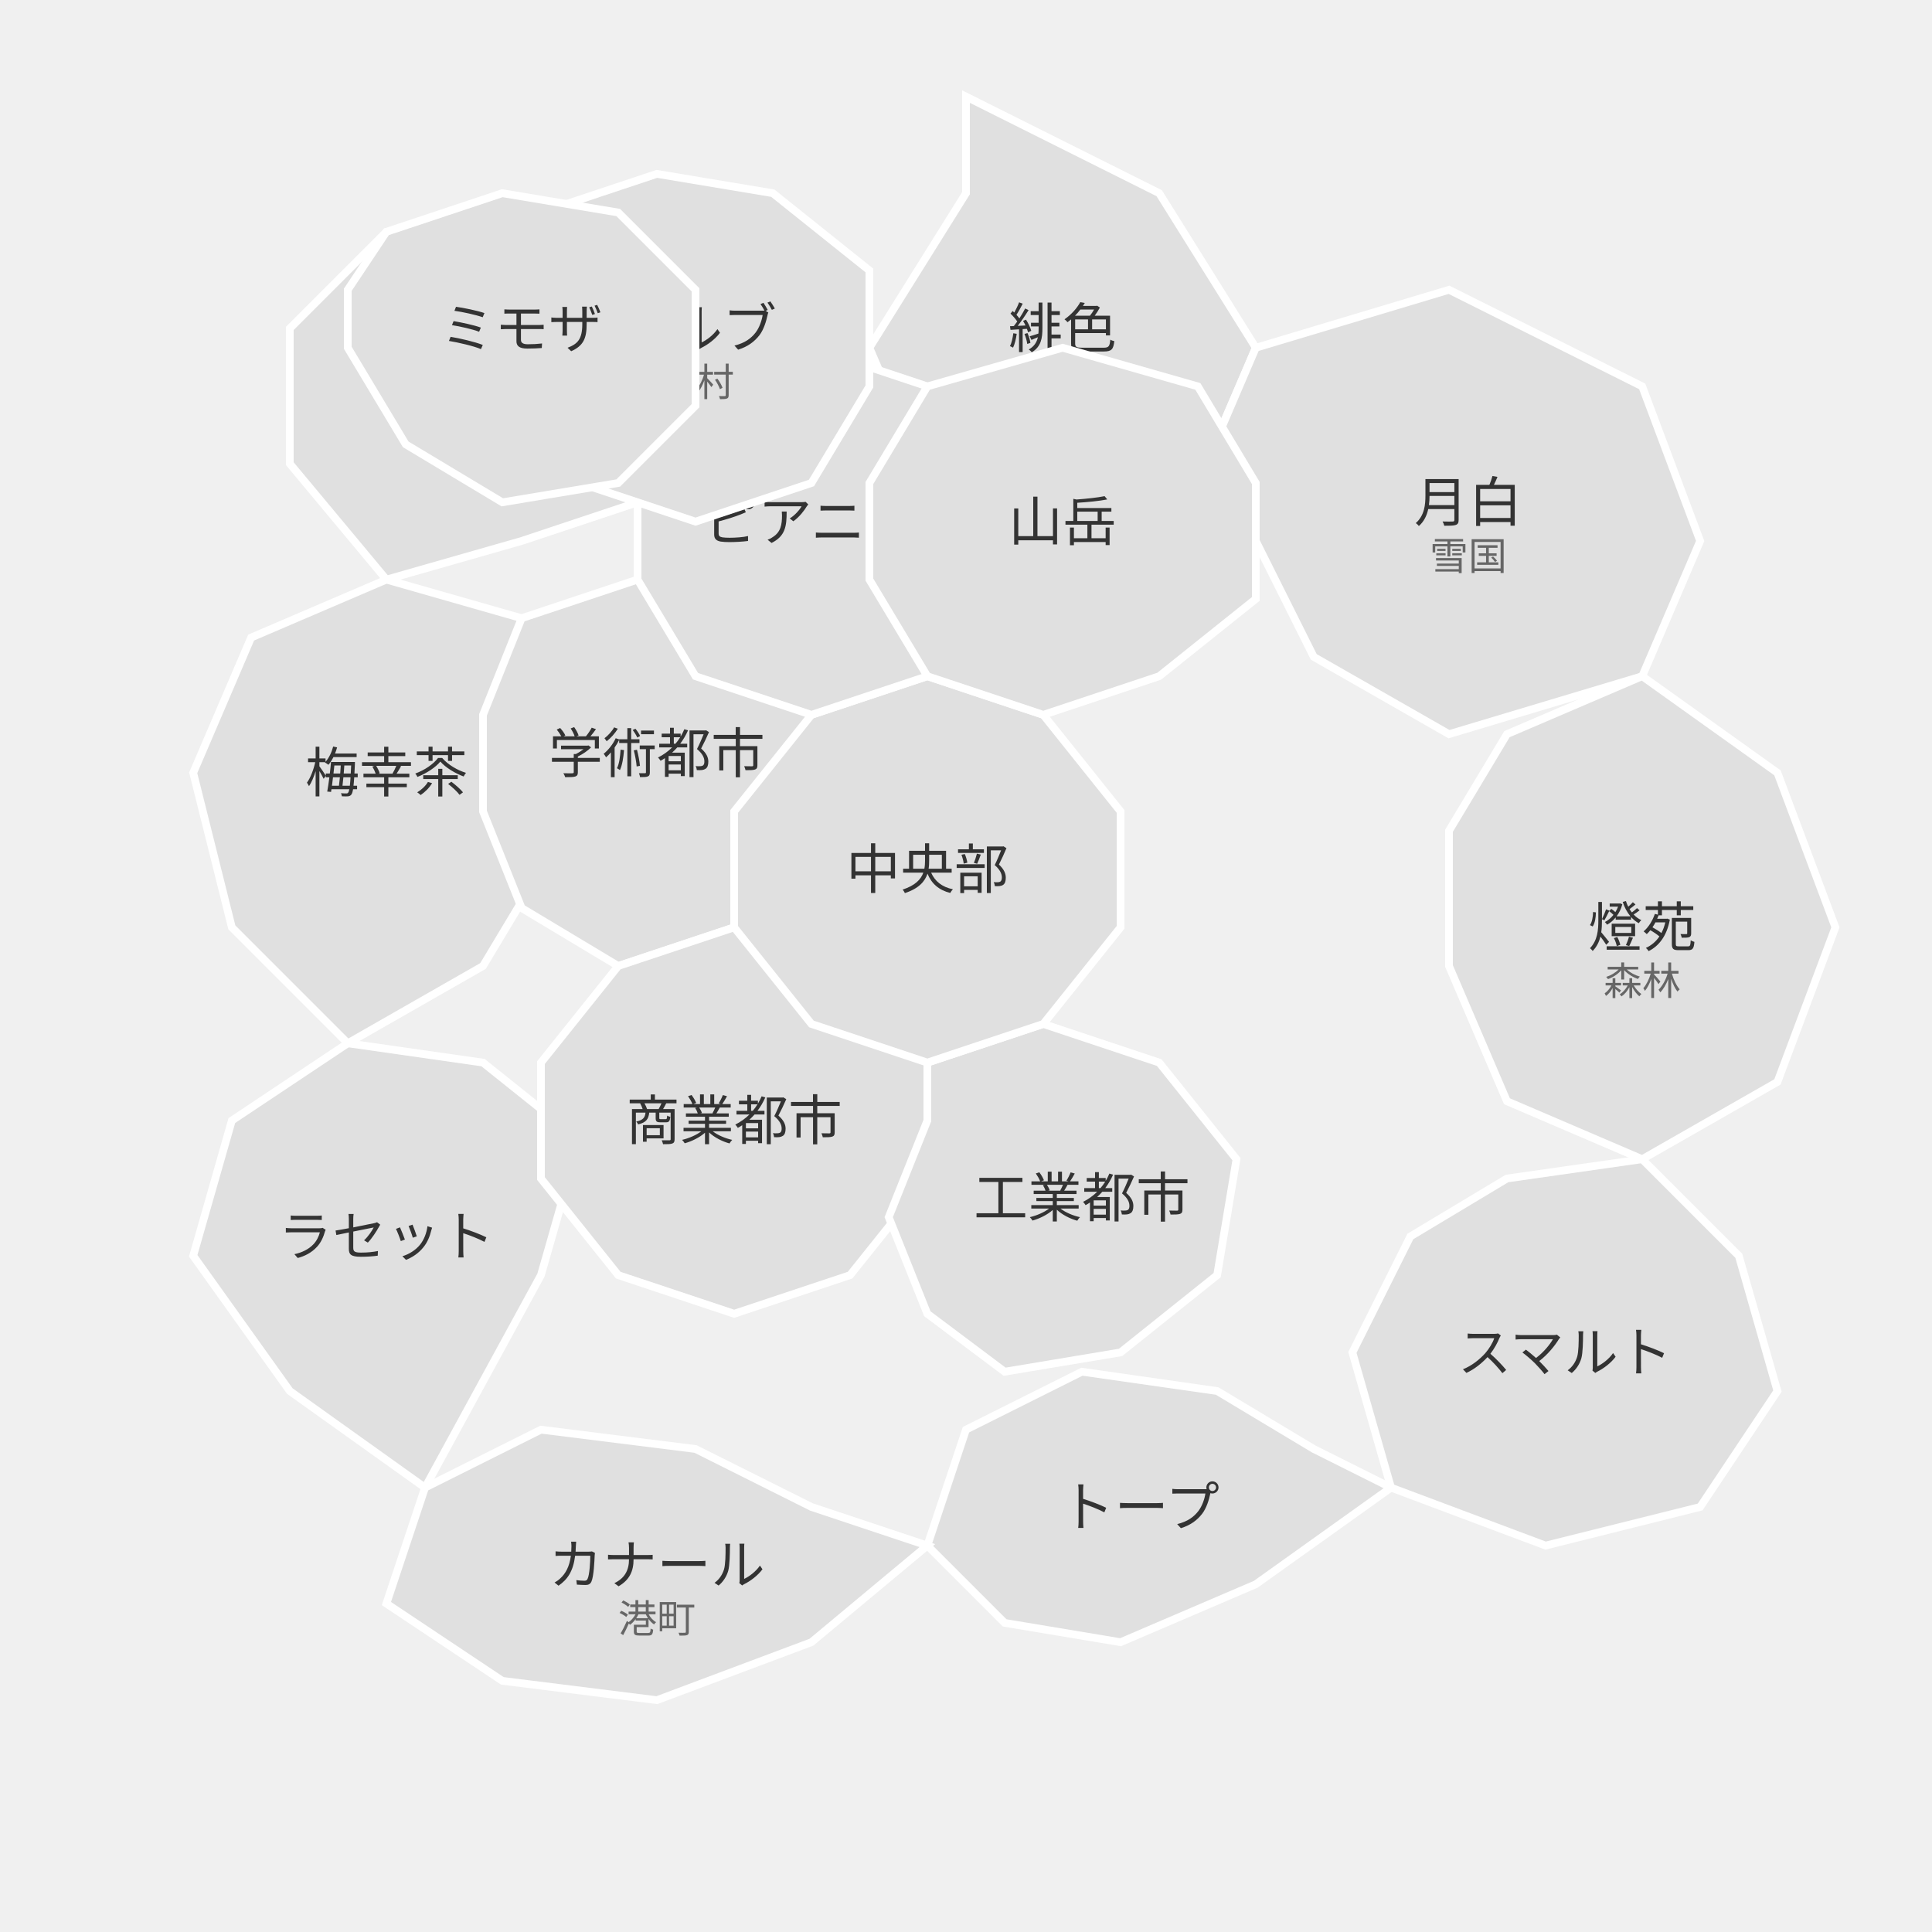
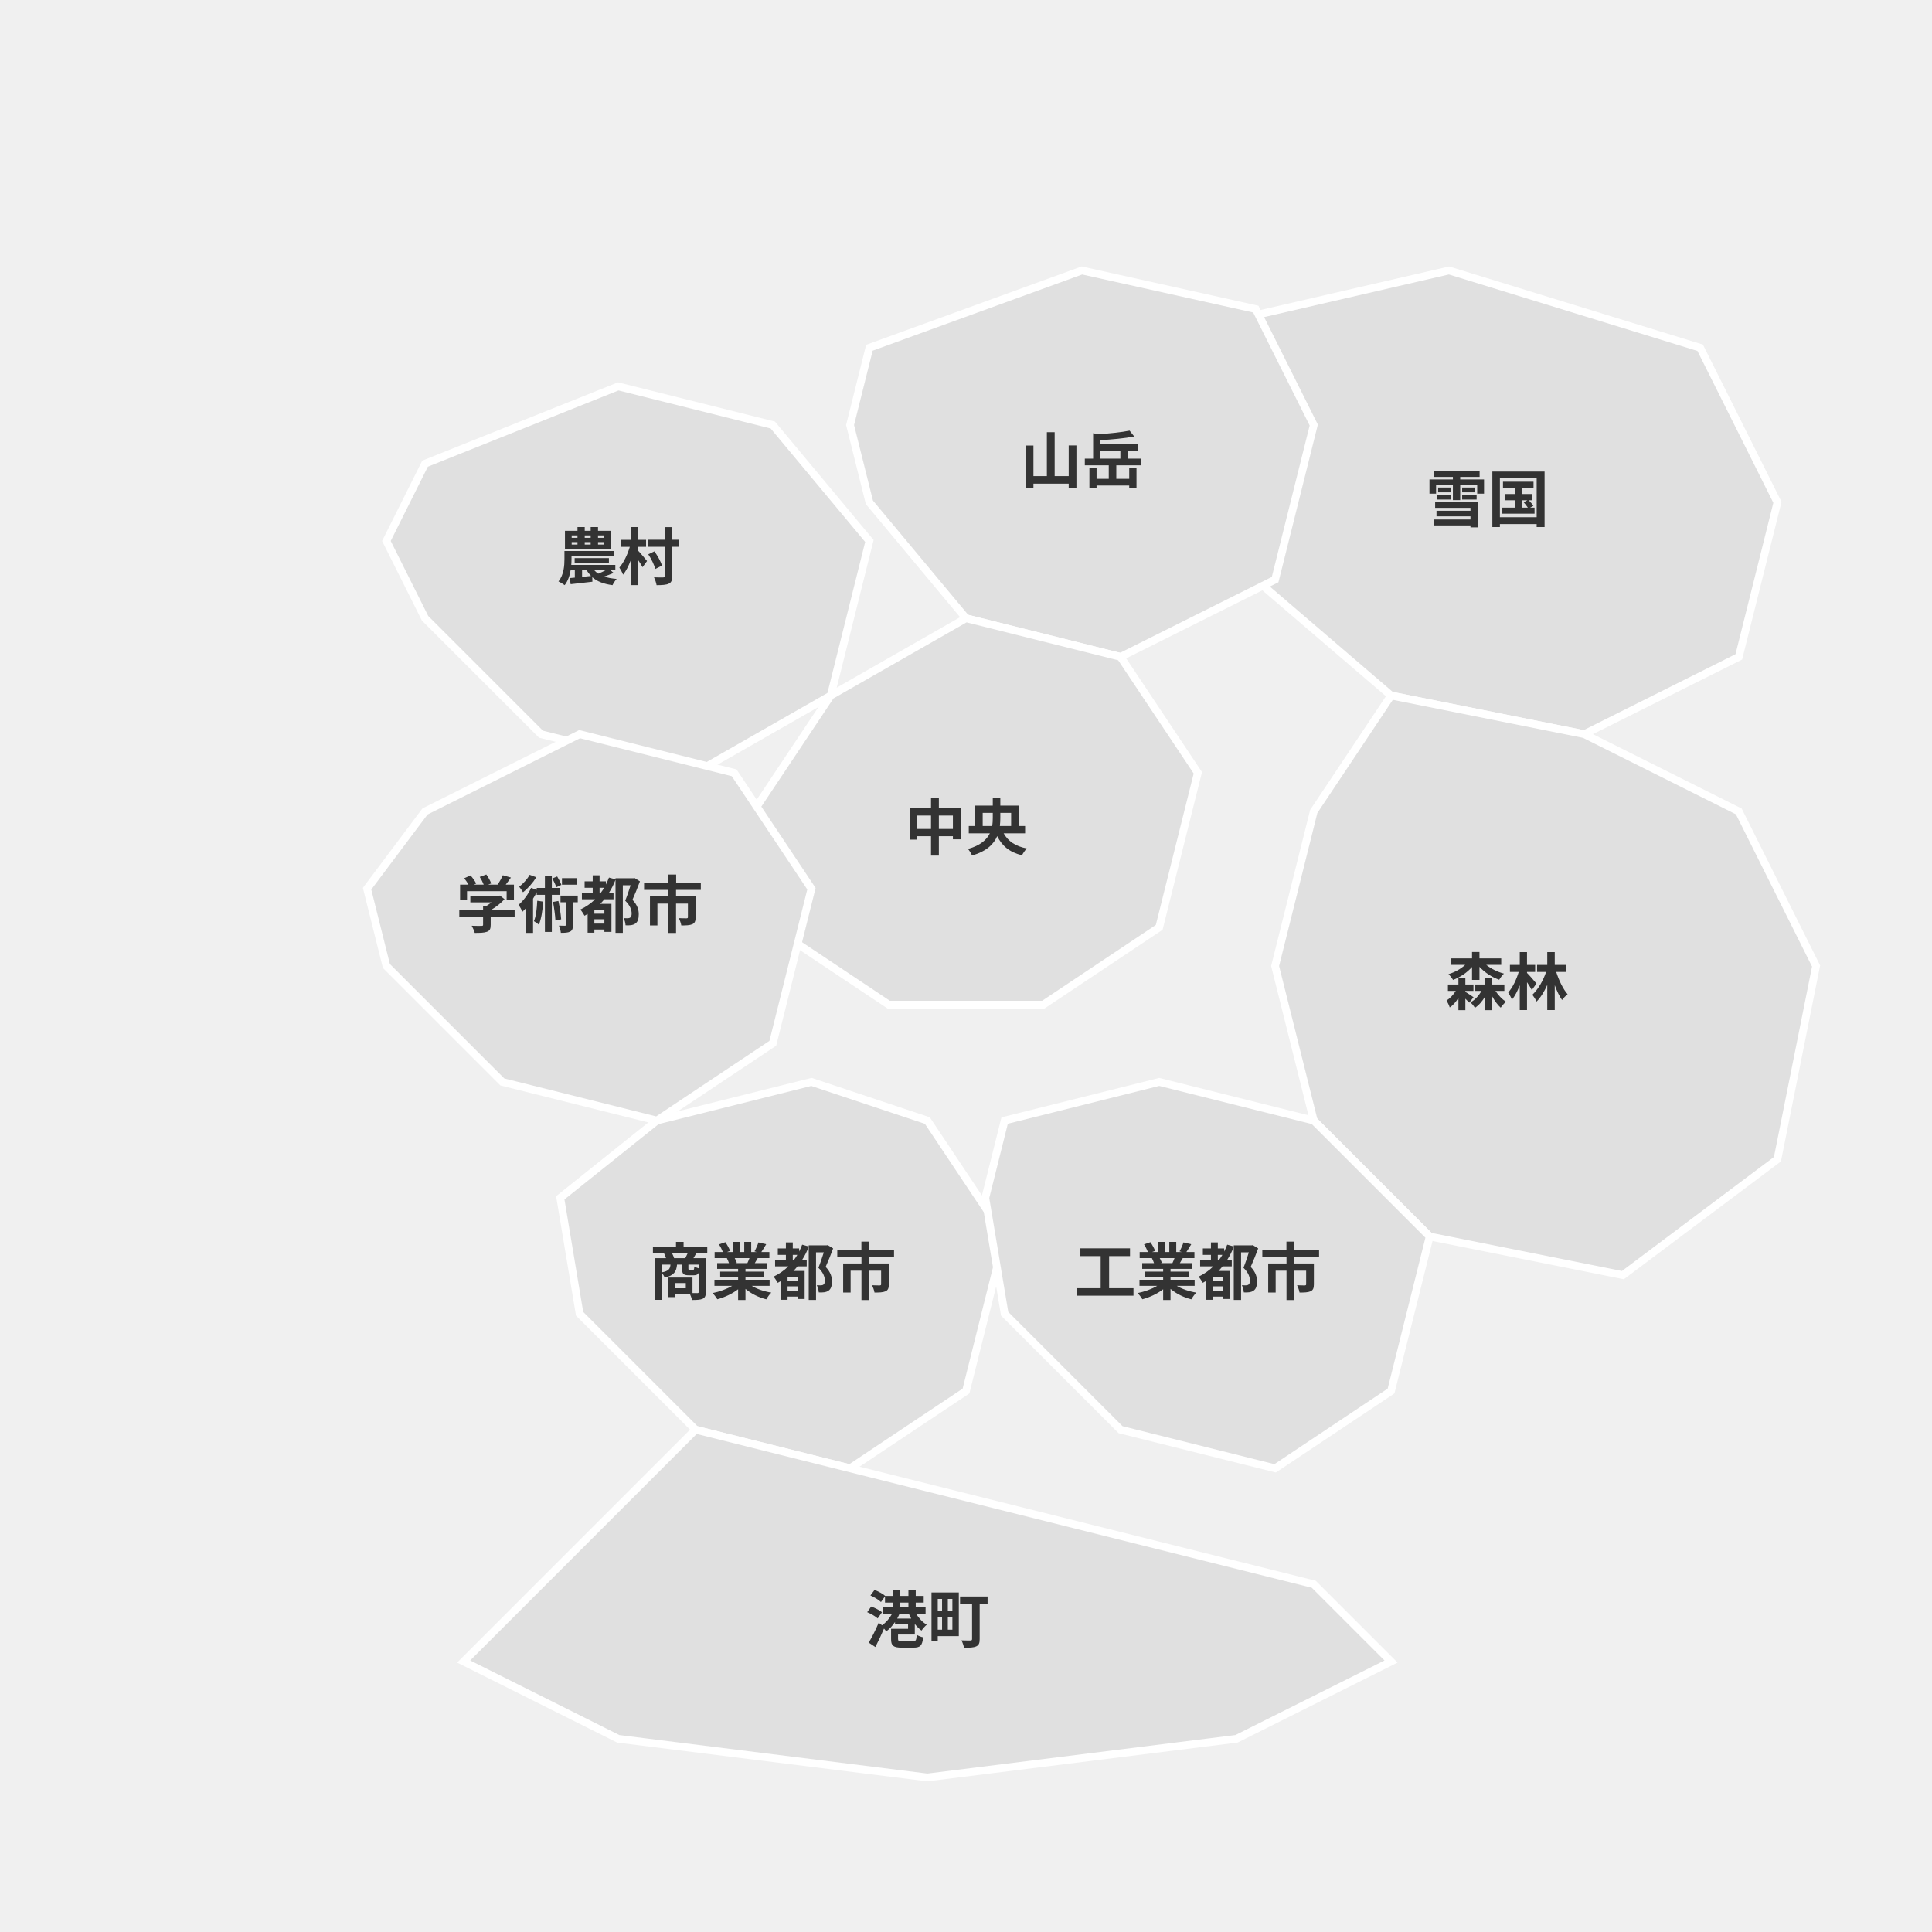
<svg xmlns="http://www.w3.org/2000/svg" viewBox="0 0 1000 1000" id="territoryMapSVG">
  <defs>
    <style>
-       .region {
+       .area-region {
        fill: #e0e0e0;
        stroke: #ffffff;
        stroke-width: 4;
        transition: all 0.3s ease;
        cursor: pointer;
      }
-       .region:hover {
+       .area-region:hover {
        opacity: 0.8;
      }
-       .region.active {
+       .area-region.active {
        stroke-width: 6;
      }
-       .region-label {
+       .area-region.inactive {
+         opacity: 0.4;
+       }
+       .area-label {
        fill: #333333;
        font-family: 'UtukushiMincho', serif;
-         font-size: 28px;
-         text-anchor: middle;
-         pointer-events: none;
-         user-select: none;
-       }
-       .area-label {
-         fill: #666666;
-         font-family: 'UtukushiMincho', serif;
-         font-size: 20px;
+         font-size: 32px;
+         font-weight: bold;
        text-anchor: middle;
        pointer-events: none;
        user-select: none;
      }
    </style>
  </defs>
-   <path id="region-緋色" class="region" data-color="緋色" d="M 500,50 L 600,100 L 650,180 L 620,250 L 550,280 L 480,250 L 450,180 L 500,100 Z" />
-   <text class="region-label" x="550" y="180">緋色</text>
-   <path id="region-月白" class="region" data-color="月白" d="M 650,180 L 750,150 L 850,200 L 880,280 L 850,350 L 750,380 L 680,340 L 650,280 L 620,250 Z" />
-   <text class="region-label" x="760" y="270">月白</text>
-   <text class="area-label" x="760" y="295">雪国</text>
-   <path id="region-燈苑" class="region" data-color="燈苑" d="M 850,350 L 920,400 L 950,480 L 920,560 L 850,600 L 780,570 L 750,500 L 750,430 L 780,380 Z" />
-   <text class="region-label" x="850" y="490">燈苑</text>
-   <text class="area-label" x="850" y="515">森林</text>
-   <path id="region-スマルト" class="region" data-color="スマルト" d="M 850,600 L 900,650 L 920,720 L 880,780 L 800,800 L 720,770 L 700,700 L 730,640 L 780,610 Z" />
-   <text class="region-label" x="810" y="710">スマルト</text>
-   <path id="region-トープ" class="region" data-color="トープ" d="M 720,770 L 650,820 L 580,850 L 520,840 L 480,800 L 500,740 L 560,710 L 630,720 L 680,750 Z" />
-   <text class="region-label" x="590" y="790">トープ</text>
-   <path id="region-カナール" class="region" data-color="カナール" d="M 480,800 L 420,850 L 340,880 L 260,870 L 200,830 L 220,770 L 280,740 L 360,750 L 420,780 Z" />
-   <text class="region-label" x="340" y="820">カナール</text>
-   <text class="area-label" x="340" y="845">港町</text>
-   <path id="region-ラセット" class="region" data-color="ラセット" d="M 220,770 L 150,720 L 100,650 L 120,580 L 180,540 L 250,550 L 300,590 L 280,660 Z" />
-   <text class="region-label" x="200" y="650">ラセット</text>
-   <path id="region-梅幸茶" class="region" data-color="梅幸茶" d="M 180,540 L 120,480 L 100,400 L 130,330 L 200,300 L 270,320 L 300,380 L 280,450 L 250,500 Z" />
-   <text class="region-label" x="200" y="410">梅幸茶</text>
-   <path id="region-カメリア" class="region" data-color="カメリア" d="M 200,300 L 150,240 L 150,170 L 200,120 L 280,110 L 340,140 L 360,200 L 330,260 L 270,280 Z" />
-   <text class="region-label" x="250" y="200">カメリア</text>
-   <path id="region-学術都市" class="region" data-color="学術都市" d="M 270,320 L 330,300 L 380,320 L 420,370 L 420,430 L 380,480 L 320,500 L 270,470 L 250,420 L 250,370 Z" />
-   <text class="region-label" x="340" y="400">学術都市</text>
-   <path id="region-商業都市" class="region" data-color="商業都市" d="M 320,500 L 380,480 L 440,500 L 480,550 L 480,610 L 440,660 L 380,680 L 320,660 L 280,610 L 280,550 Z" />
-   <text class="region-label" x="380" y="590">商業都市</text>
-   <path id="region-工業都市" class="region" data-color="工業都市" d="M 480,550 L 540,530 L 600,550 L 640,600 L 630,660 L 580,700 L 520,710 L 480,680 L 460,630 L 480,580 Z" />
-   <text class="region-label" x="560" y="630">工業都市</text>
-   <path id="region-中央部" class="region" data-color="中央部" d="M 420,370 L 480,350 L 540,370 L 580,420 L 580,480 L 540,530 L 480,550 L 420,530 L 380,480 L 380,420 Z" />
-   <text class="region-label" x="480" y="460">中央部</text>
-   <path id="region-ピアニー" class="region" data-color="ピアニー" d="M 360,200 L 420,180 L 480,200 L 520,250 L 520,310 L 480,350 L 420,370 L 360,350 L 330,300 L 330,250 Z" />
-   <text class="region-label" x="420" y="280">ピアニー</text>
-   <path id="region-山岳" class="region" data-color="山岳" d="M 480,200 L 550,180 L 620,200 L 650,250 L 650,310 L 600,350 L 540,370 L 480,350 L 450,300 L 450,250 Z" />
-   <text class="region-label" x="550" y="280">山岳</text>
-   <path id="region-エルブ" class="region" data-color="エルブ" d="M 280,110 L 340,90 L 400,100 L 450,140 L 450,200 L 420,250 L 360,270 L 300,250 L 270,200 L 270,150 Z" />
-   <text class="region-label" x="360" y="180">エルブ</text>
-   <text class="area-label" x="360" y="205">農村</text>
-   <path id="region-ミモザ" class="region" data-color="ミモザ" d="M 200,120 L 260,100 L 320,110 L 360,150 L 360,210 L 320,250 L 260,260 L 210,230 L 180,180 L 180,150 Z" />
-   <text class="region-label" x="270" y="180">ミモザ</text>
+   <path id="area-雪国" class="area-region" data-area="雪国" d="M 620,170 L 750,140 L 880,180 L 920,260 L 900,340 L 820,380 L 720,360 L 650,300 L 620,220 Z" />
+   <text class="area-label" x="770" y="270">雪国</text>
+   <path id="area-農村" class="area-region" data-area="農村" d="M 220,240 L 320,200 L 400,220 L 450,280 L 430,360 L 360,400 L 280,380 L 220,320 L 200,280 Z" />
+   <text class="area-label" x="320" y="300">農村</text>
+   <path id="area-山岳" class="area-region" data-area="山岳" d="M 450,180 L 560,140 L 650,160 L 680,220 L 660,300 L 580,340 L 500,320 L 450,260 L 440,220 Z" />
+   <text class="area-label" x="560" y="250">山岳</text>
+   <path id="area-中央" class="area-region" data-area="中央" d="M 430,360 L 500,320 L 580,340 L 620,400 L 600,480 L 540,520 L 460,520 L 400,480 L 390,420 Z" />
+   <text class="area-label" x="500" y="440">中央</text>
+   <path id="area-森林" class="area-region" data-area="森林" d="M 720,360 L 820,380 L 900,420 L 940,500 L 920,600 L 840,660 L 740,640 L 680,580 L 660,500 L 680,420 Z" />
+   <text class="area-label" x="780" y="520">森林</text>
+   <path id="area-学術都市" class="area-region" data-area="学術都市" d="M 220,420 L 300,380 L 380,400 L 420,460 L 400,540 L 340,580 L 260,560 L 200,500 L 190,460 Z" />
+   <text class="area-label" x="300" y="480">学術都市</text>
+   <path id="area-商業都市" class="area-region" data-area="商業都市" d="M 340,580 L 420,560 L 480,580 L 520,640 L 500,720 L 440,760 L 360,740 L 300,680 L 290,620 Z" />
+   <text class="area-label" x="400" y="670">商業都市</text>
+   <path id="area-工業都市" class="area-region" data-area="工業都市" d="M 520,580 L 600,560 L 680,580 L 740,640 L 720,720 L 660,760 L 580,740 L 520,680 L 510,620 Z" />
+   <text class="area-label" x="620" y="670">工業都市</text>
+   <path id="area-港町" class="area-region" data-area="港町" d="M 360,740 L 440,760 L 520,780 L 600,800 L 680,820 L 720,860 L 640,900 L 480,920 L 320,900 L 240,860 L 280,820 L 320,780 Z" />
+   <text class="area-label" x="480" y="850">港町</text>
</svg>
